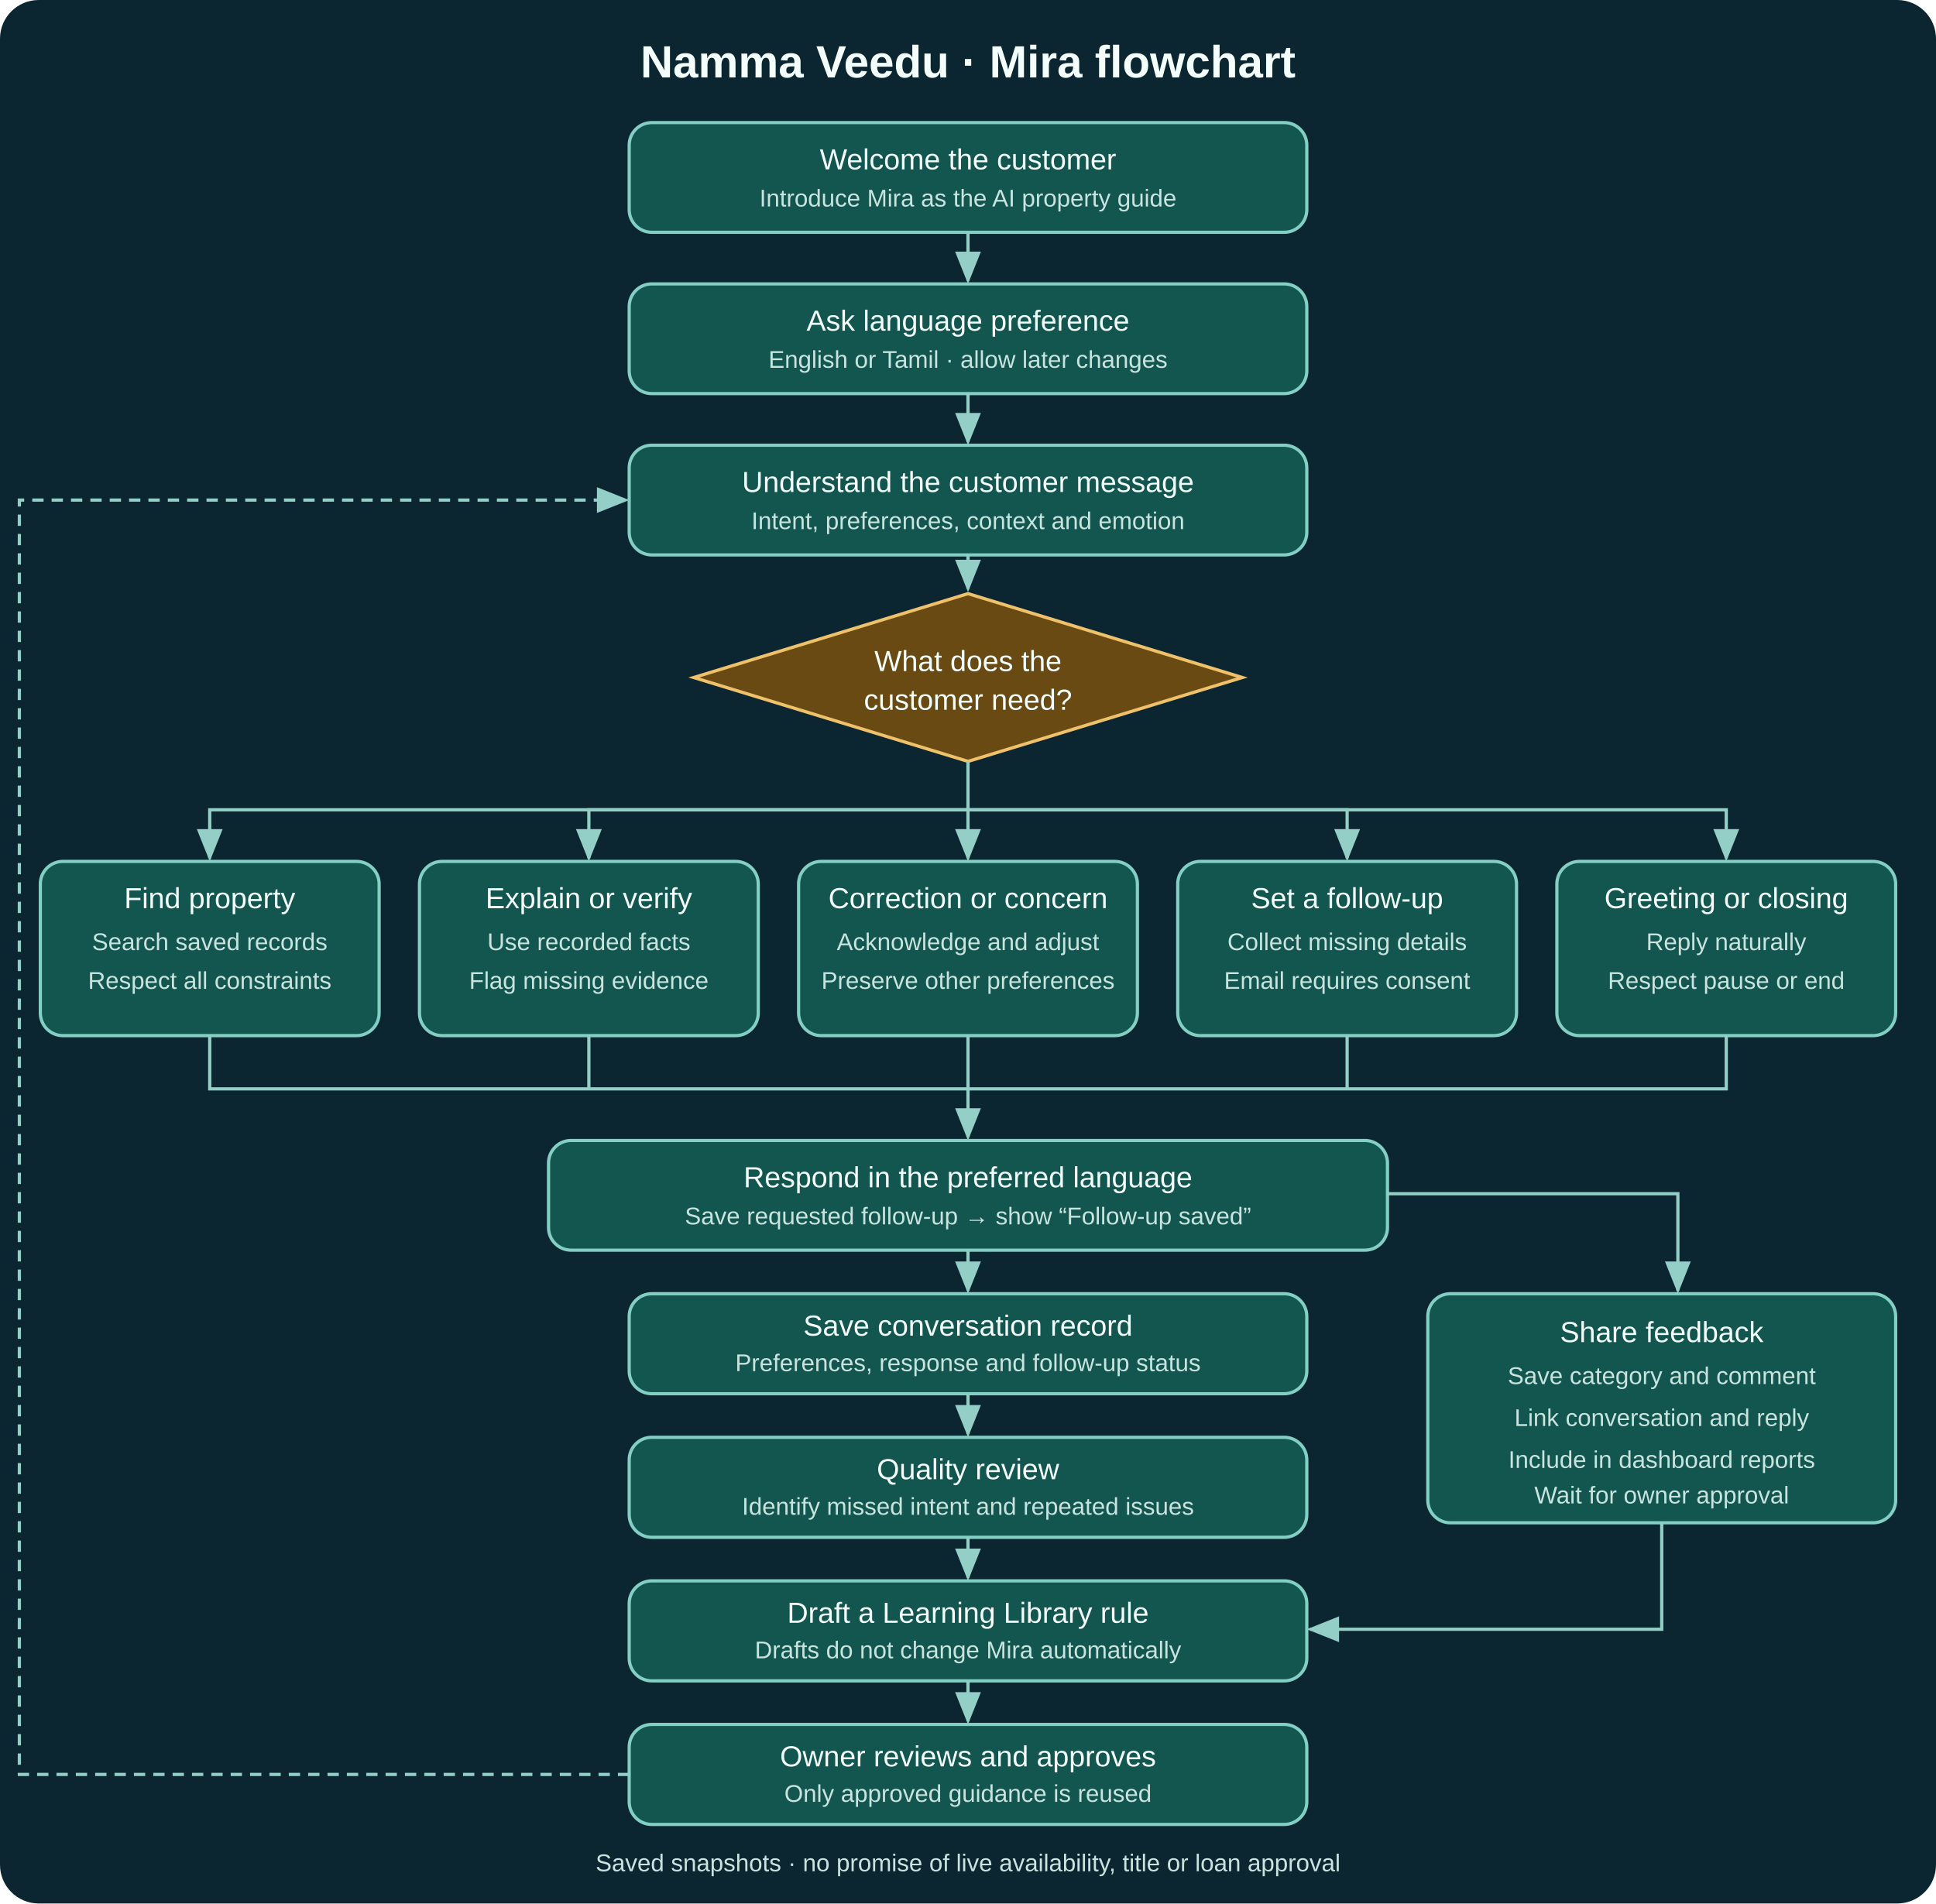
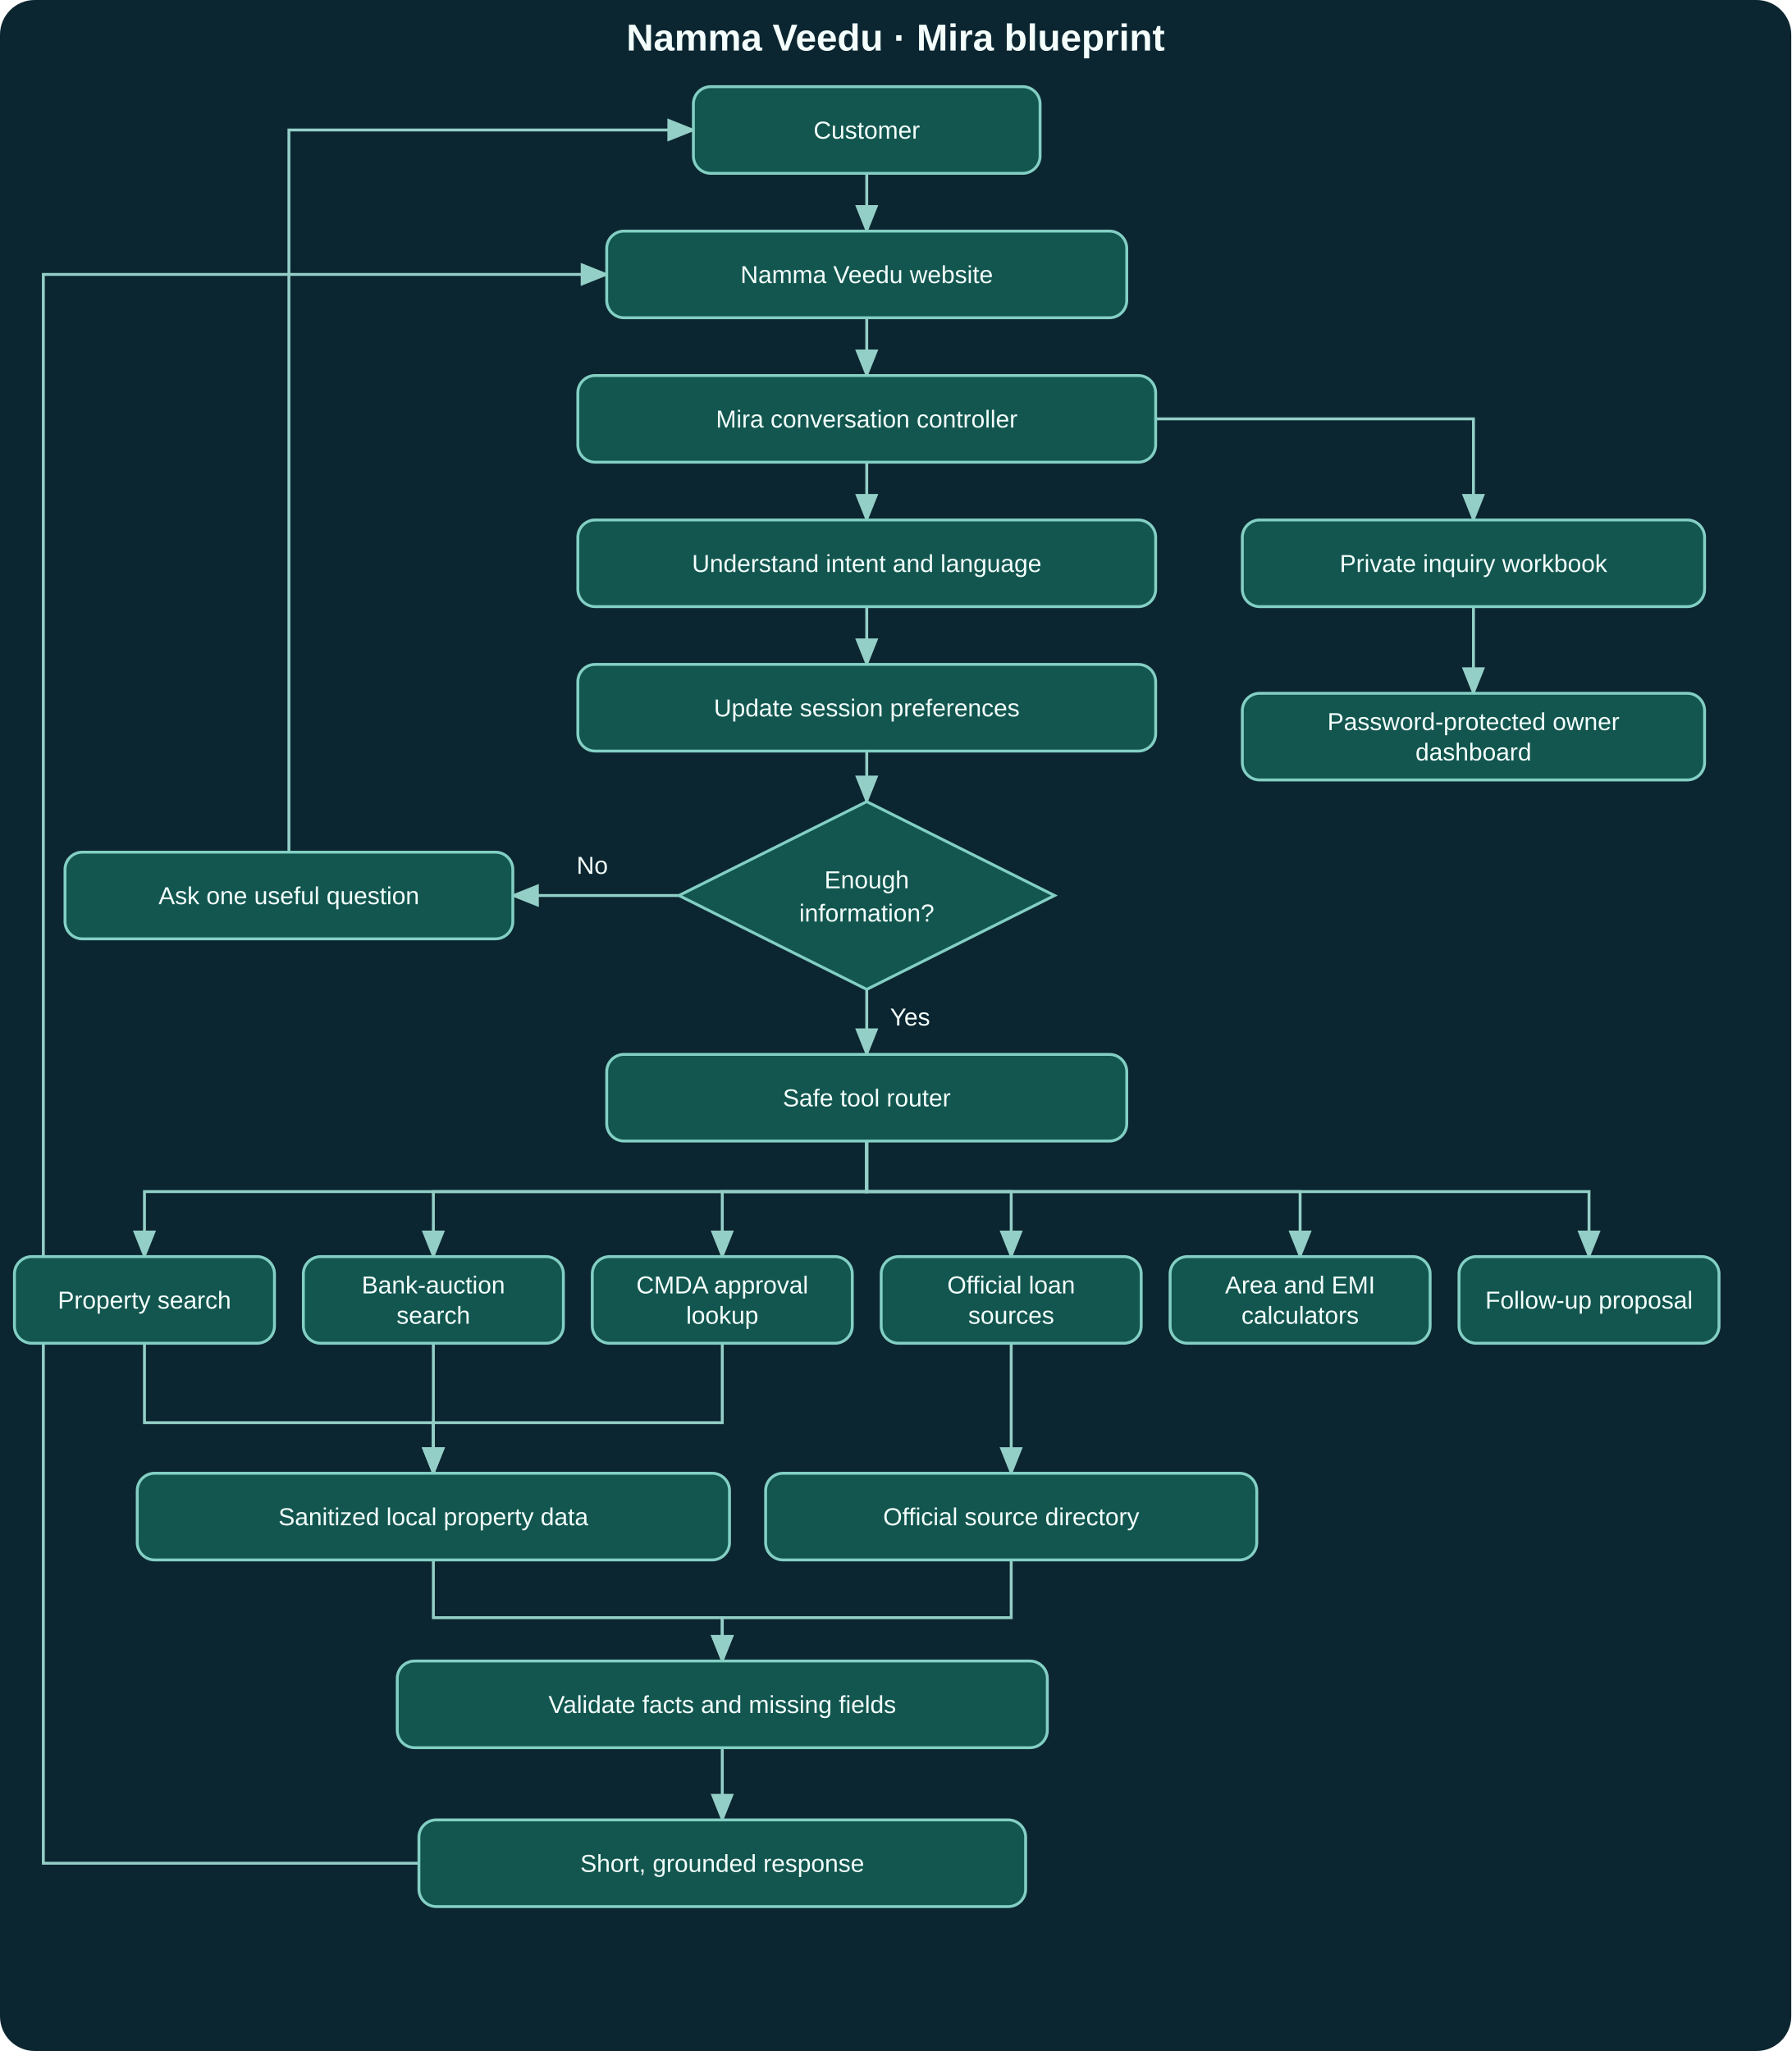
- <svg xmlns="http://www.w3.org/2000/svg" viewBox="0 0 1200 1180" role="img" aria-labelledby="title desc">
+ <svg xmlns="http://www.w3.org/2000/svg" viewBox="0 0 1240 1420" role="img" aria-labelledby="title desc">
  <defs>
    <marker id="arrow" markerWidth="10" markerHeight="8" refX="9" refY="4" orient="auto">
      <path d="M0 0L10 4L0 8Z" fill="#94cfc7" />
    </marker>
  </defs>
-   <rect width="1200" height="1180" rx="24" fill="#0b2631" />
-   <style>text{font-family:Segoe UI,Arial,sans-serif;fill:#f4fffc;text-anchor:middle;font-size:18px}.label{font-size:15px;fill:#c9e4df}.heading{font-size:28px;font-weight:700}.node{stroke:#83cfc4;stroke-width:2;rx:14;fill:#12564f}.edge{fill:none;stroke:#94cfc7;stroke-width:2;marker-end:url(#arrow)}</style>
-   <text x="600" y="48" class="heading">Namma Veedu · Mira flowchart</text>
-   <rect class="node" x="390" y="76" width="420" height="68" rx="34" />
-   <text x="600" y="105">Welcome the customer</text>
-   <text x="600" y="128" class="label">Introduce Mira as the AI property guide</text>
-   <path class="edge" d="M600 144V174" />
-   <rect class="node" x="390" y="176" width="420" height="68" />
-   <text x="600" y="205">Ask language preference</text>
-   <text x="600" y="228" class="label">English or Tamil · allow later changes</text>
-   <path class="edge" d="M600 244V274" />
-   <rect class="node" x="390" y="276" width="420" height="68" />
-   <text x="600" y="305">Understand the customer message</text>
-   <text x="600" y="328" class="label">Intent, preferences, context and emotion</text>
-   <path class="edge" d="M600 344V365" />
-   <path d="M600 368L770 420L600 472L430 420Z" fill="#694a13" stroke="#efc16b" stroke-width="2" />
-   <text x="600" y="416">What does the</text>
-   <text x="600" y="440">customer need?</text>
-   <path class="edge" d="M600 472V502H130V532" />
-   <path class="edge" d="M600 502H365V532" />
-   <path class="edge" d="M600 502V532" />
-   <path class="edge" d="M600 502H835V532" />
-   <path class="edge" d="M600 502H1070V532" />
-   <rect class="node" x="25" y="534" width="210" height="108" />
-   <text x="130" y="563">Find property</text>
-   <text x="130" y="589" class="label">Search saved records</text>
-   <text x="130" y="613" class="label">Respect all constraints</text>
-   <rect class="node" x="260" y="534" width="210" height="108" />
-   <text x="365" y="563">Explain or verify</text>
-   <text x="365" y="589" class="label">Use recorded facts</text>
-   <text x="365" y="613" class="label">Flag missing evidence</text>
-   <rect class="node" x="495" y="534" width="210" height="108" />
-   <text x="600" y="563">Correction or concern</text>
-   <text x="600" y="589" class="label">Acknowledge and adjust</text>
-   <text x="600" y="613" class="label">Preserve other preferences</text>
-   <rect class="node" x="730" y="534" width="210" height="108" />
-   <text x="835" y="563">Set a follow-up</text>
-   <text x="835" y="589" class="label">Collect missing details</text>
-   <text x="835" y="613" class="label">Email requires consent</text>
-   <rect class="node" x="965" y="534" width="210" height="108" />
-   <text x="1070" y="563">Greeting or closing</text>
-   <text x="1070" y="589" class="label">Reply naturally</text>
-   <text x="1070" y="613" class="label">Respect pause or end</text>
-   <path class="edge" d="M130 642V675H600V705" />
-   <path d="M365 642V675M600 642V675M835 642V675H600M1070 642V675H600" fill="none" stroke="#94cfc7" stroke-width="2" />
-   <rect class="node" x="340" y="707" width="520" height="68" />
-   <text x="600" y="736">Respond in the preferred language</text>
-   <text x="600" y="759" class="label">Save requested follow-up → show “Follow-up saved”</text>
-   <path class="edge" d="M600 775V800" />
-   <rect class="node" x="390" y="802" width="420" height="62" />
-   <text x="600" y="828">Save conversation record</text>
-   <text x="600" y="850" class="label">Preferences, response and follow-up status</text>
-   <path class="edge" d="M600 864V889" />
-   <rect class="node" x="390" y="891" width="420" height="62" />
-   <text x="600" y="917">Quality review</text>
-   <text x="600" y="939" class="label">Identify missed intent and repeated issues</text>
-   <path class="edge" d="M600 953V978" />
-   <rect class="node" x="390" y="980" width="420" height="62" />
-   <text x="600" y="1006">Draft a Learning Library rule</text>
-   <text x="600" y="1028" class="label">Drafts do not change Mira automatically</text>
-   <path class="edge" d="M600 1042V1067" />
-   <rect class="node" x="390" y="1069" width="420" height="62" />
-   <text x="600" y="1095">Owner reviews and approves</text>
-   <text x="600" y="1117" class="label">Only approved guidance is reused</text>
-   <path class="edge" d="M390 1100H12V310H388" stroke-dasharray="7 5" />
-   <path class="edge" d="M860 740H1040V800" />
-   <rect class="node" x="885" y="802" width="290" height="142" />
-   <text x="1030" y="832">Share feedback</text>
-   <text x="1030" y="858" class="label">Save category and comment</text>
-   <text x="1030" y="884" class="label">Link conversation and reply</text>
-   <text x="1030" y="910" class="label">Include in dashboard reports</text>
-   <text x="1030" y="932" class="label">Wait for owner approval</text>
-   <path class="edge" d="M1030 944V1010H812" />
-   <text x="600" y="1160" class="label">Saved snapshots · no promise of live availability, title or loan approval</text>
+   <rect width="1240" height="1420" rx="24" fill="#0b2631" />
+   <style>text{font-family:Segoe UI,Arial,sans-serif;fill:#f4fffc;text-anchor:middle;font-size:17px}.edge{fill:none;stroke:#94cfc7;stroke-width:2;marker-end:url(#arrow)}.node{fill:#12564f;stroke:#83cfc4;stroke-width:2}</style>
+   <text x="620" y="35" style="font-size:26px;font-weight:bold">Namma Veedu · Mira blueprint</text>
+   <path class="edge" d="M600 120V160" />
+   <path class="edge" d="M600 220V260" />
+   <path class="edge" d="M600 320V360" />
+   <path class="edge" d="M600 420V460" />
+   <path class="edge" d="M600 520V555" />
+   <path class="edge" d="M470 620H355" />
+   <text x="410" y="605">No</text>
+   <path class="edge" d="M200 590V90H480" />
+   <path class="edge" d="M600 685V730" />
+   <text x="630" y="710">Yes</text>
+   <path class="edge" d="M600 790V825H100V870" />
+   <path class="edge" d="M600 790V825H300V870" />
+   <path class="edge" d="M600 790V825H500V870" />
+   <path class="edge" d="M600 790V825H700V870" />
+   <path class="edge" d="M600 790V825H900V870" />
+   <path class="edge" d="M600 790V825H1100V870" />
+   <path class="edge" d="M100 930V985H300V1020" />
+   <path class="edge" d="M300 930V985H300V1020" />
+   <path class="edge" d="M500 930V985H300V1020" />
+   <path class="edge" d="M700 930V1020" />
+   <path class="edge" d="M300 1080V1120H500V1150" />
+   <path class="edge" d="M700 1080V1120H500V1150" />
+   <path class="edge" d="M500 1210V1260" />
+   <path class="edge" d="M290 1290H30V190H420" />
+   <path class="edge" d="M800 290H1020V360" />
+   <path class="edge" d="M1020 420V480" />
+   <polygon class="node" points="600,555 730,620 600,685 470,620" />
+   <text x="600" y="615">Enough</text>
+   <text x="600" y="638">information?</text>
+   <g id="U">
+     <rect class="node" x="480" y="60" width="240" height="60" rx="12" />
+     <text x="600" y="96">Customer</text>
+   </g>
+   <g id="UI">
+     <rect class="node" x="420" y="160" width="360" height="60" rx="12" />
+     <text x="600" y="196">Namma Veedu website</text>
+   </g>
+   <g id="M">
+     <rect class="node" x="400" y="260" width="400" height="60" rx="12" />
+     <text x="600" y="296">Mira conversation controller</text>
+   </g>
+   <g id="I">
+     <rect class="node" x="400" y="360" width="400" height="60" rx="12" />
+     <text x="600" y="396">Understand intent and language</text>
+   </g>
+   <g id="P">
+     <rect class="node" x="400" y="460" width="400" height="60" rx="12" />
+     <text x="600" y="496">Update session preferences</text>
+   </g>
+   <g id="Q">
+     <rect class="node" x="45" y="590" width="310" height="60" rx="12" />
+     <text x="200" y="626">Ask one useful question</text>
+   </g>
+   <g id="R">
+     <rect class="node" x="420" y="730" width="360" height="60" rx="12" />
+     <text x="600" y="766">Safe tool router</text>
+   </g>
+   <g id="S">
+     <rect class="node" x="10" y="870" width="180" height="60" rx="12" />
+     <text x="100" y="906">Property search</text>
+   </g>
+   <g id="A">
+     <rect class="node" x="210" y="870" width="180" height="60" rx="12" />
+     <text x="300" y="895.5">Bank-auction</text>
+     <text x="300" y="916.5">search</text>
+   </g>
+   <g id="C">
+     <rect class="node" x="410" y="870" width="180" height="60" rx="12" />
+     <text x="500" y="895.5">CMDA approval</text>
+     <text x="500" y="916.5">lookup</text>
+   </g>
+   <g id="L">
+     <rect class="node" x="610" y="870" width="180" height="60" rx="12" />
+     <text x="700" y="895.5">Official loan</text>
+     <text x="700" y="916.5">sources</text>
+   </g>
+   <g id="E">
+     <rect class="node" x="810" y="870" width="180" height="60" rx="12" />
+     <text x="900" y="895.5">Area and EMI</text>
+     <text x="900" y="916.5">calculators</text>
+   </g>
+   <g id="F">
+     <rect class="node" x="1010" y="870" width="180" height="60" rx="12" />
+     <text x="1100" y="906">Follow-up proposal</text>
+   </g>
+   <g id="DATA">
+     <rect class="node" x="95" y="1020" width="410" height="60" rx="12" />
+     <text x="300" y="1056">Sanitized local property data</text>
+   </g>
+   <g id="SOURCES">
+     <rect class="node" x="530" y="1020" width="340" height="60" rx="12" />
+     <text x="700" y="1056">Official source directory</text>
+   </g>
+   <g id="V">
+     <rect class="node" x="275" y="1150" width="450" height="60" rx="12" />
+     <text x="500" y="1186">Validate facts and missing fields</text>
+   </g>
+   <g id="RESP">
+     <rect class="node" x="290" y="1260" width="420" height="60" rx="12" />
+     <text x="500" y="1296">Short, grounded response</text>
+   </g>
+   <g id="LOG">
+     <rect class="node" x="860" y="360" width="320" height="60" rx="12" />
+     <text x="1020" y="396">Private inquiry workbook</text>
+   </g>
+   <g id="OWNER">
+     <rect class="node" x="860" y="480" width="320" height="60" rx="12" />
+     <text x="1020" y="505.5">Password-protected owner</text>
+     <text x="1020" y="526.5">dashboard</text>
+   </g>
</svg>
